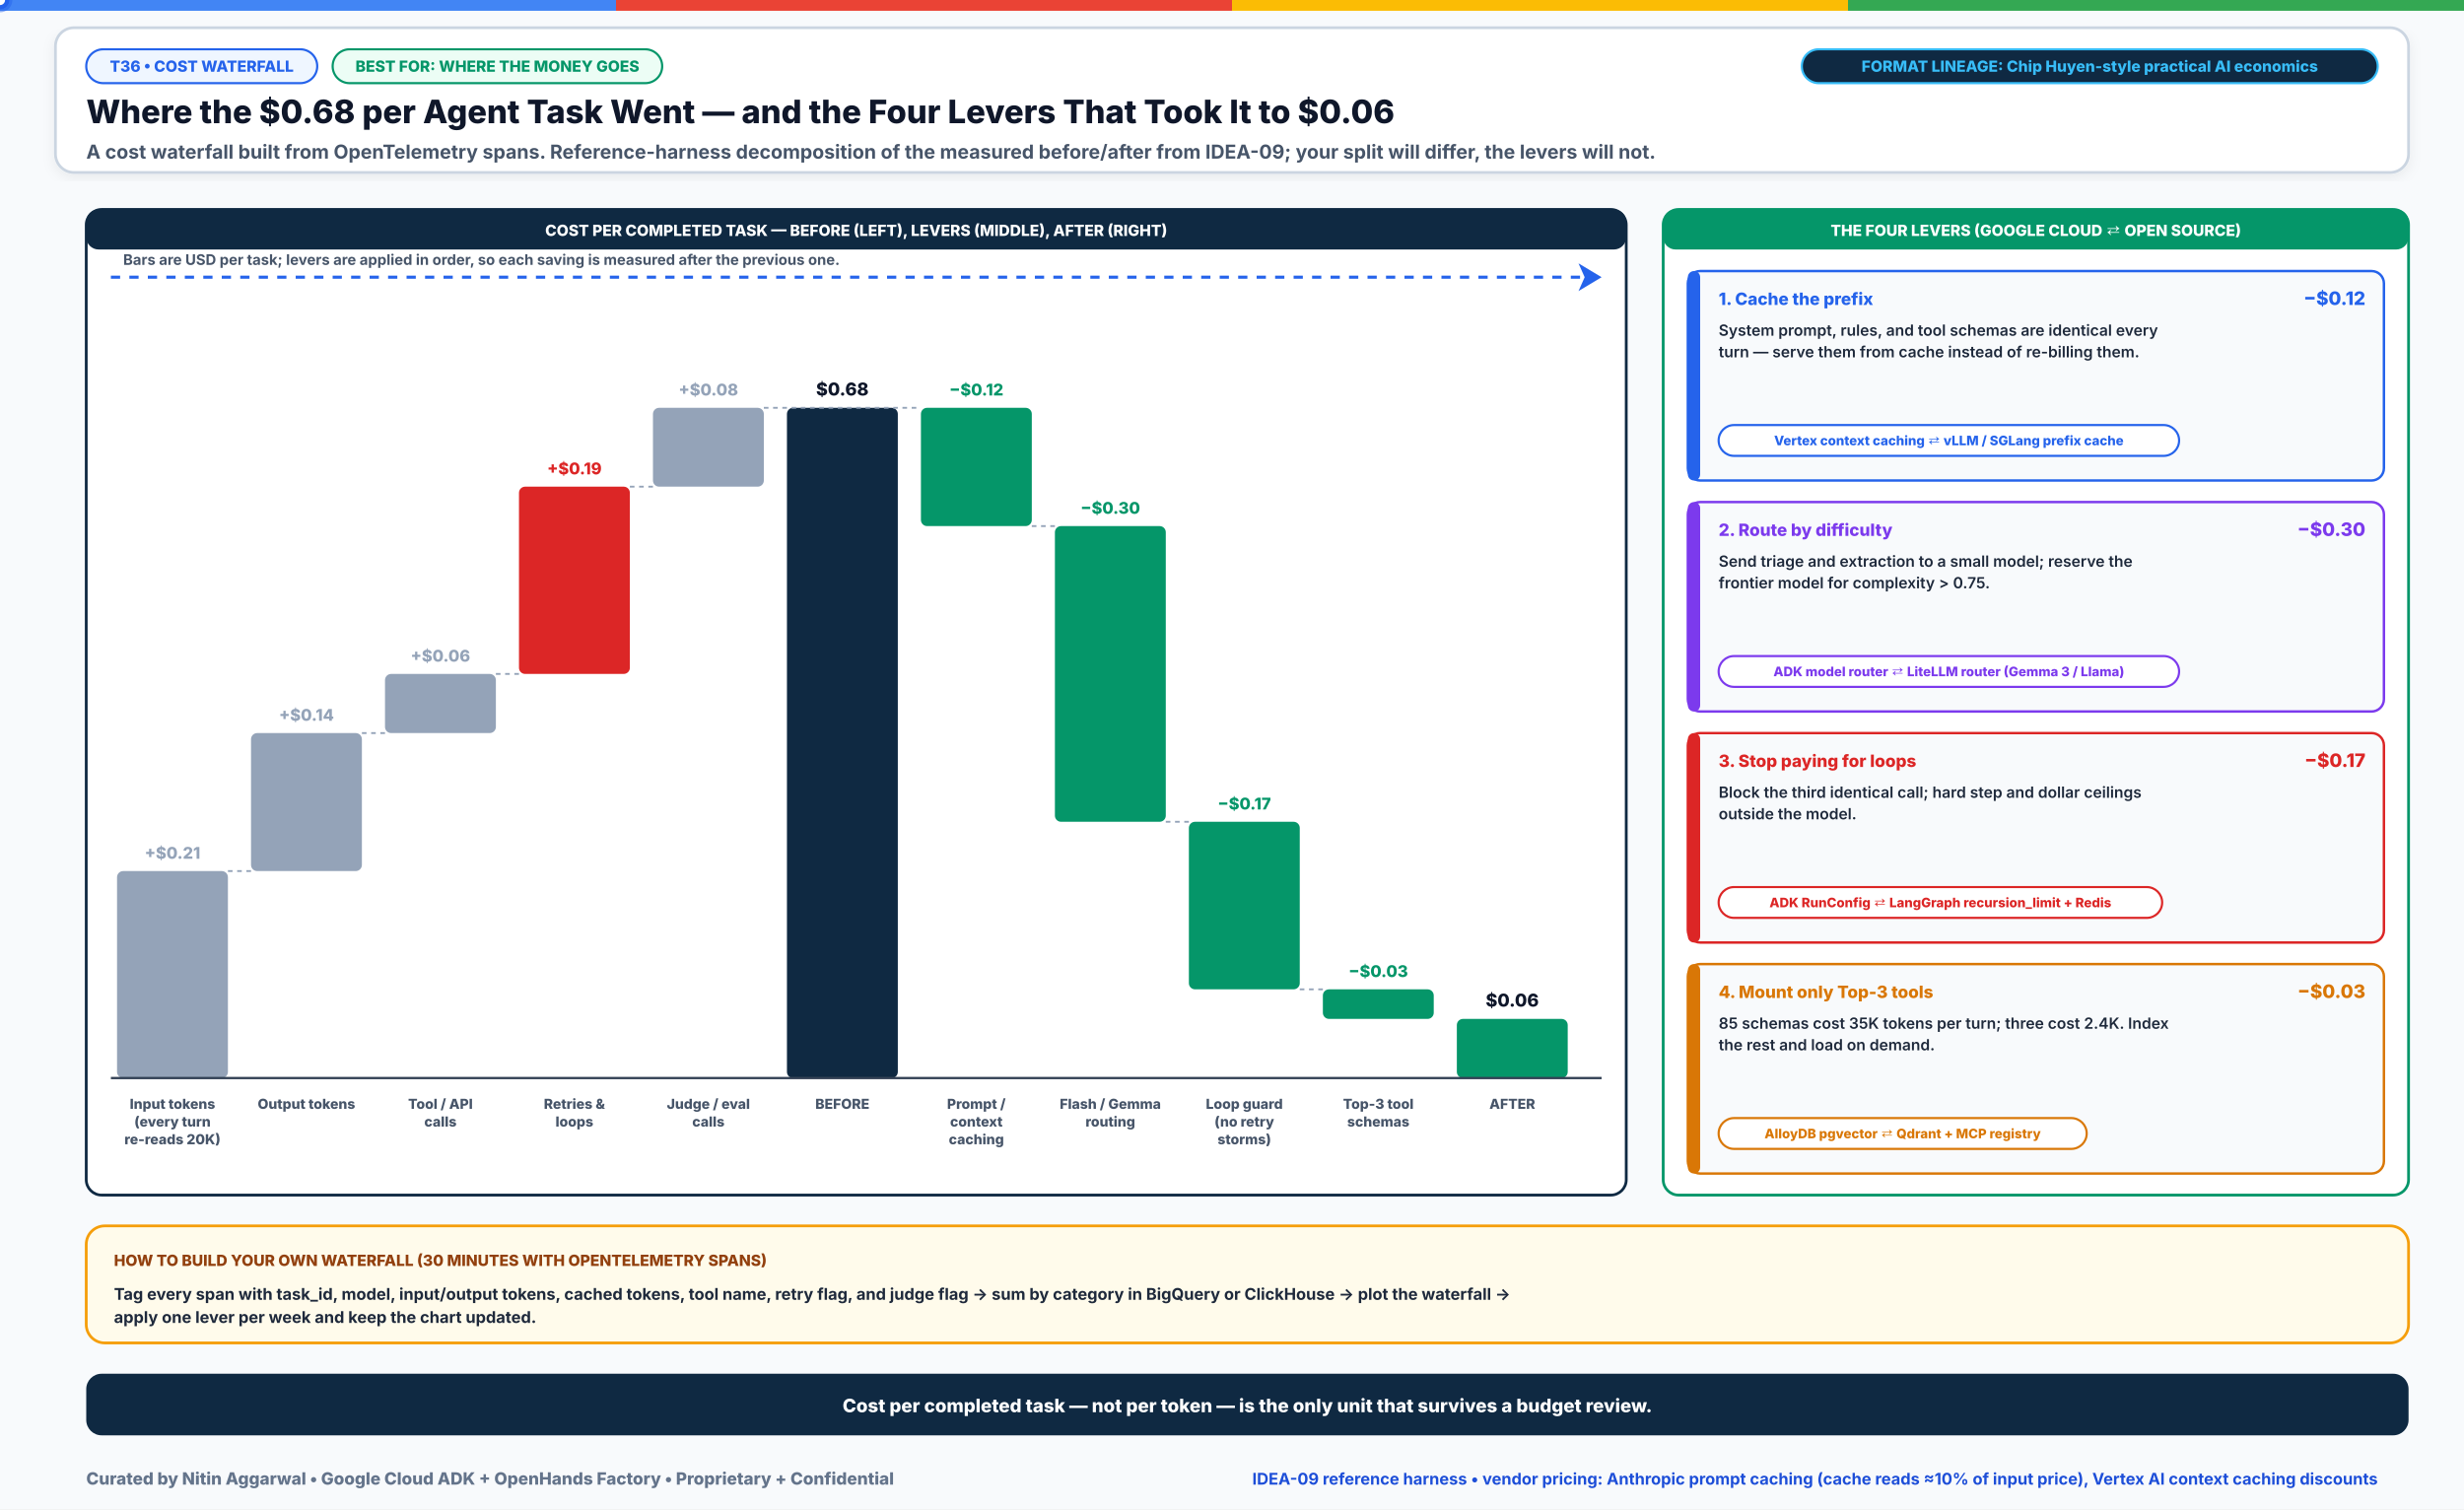
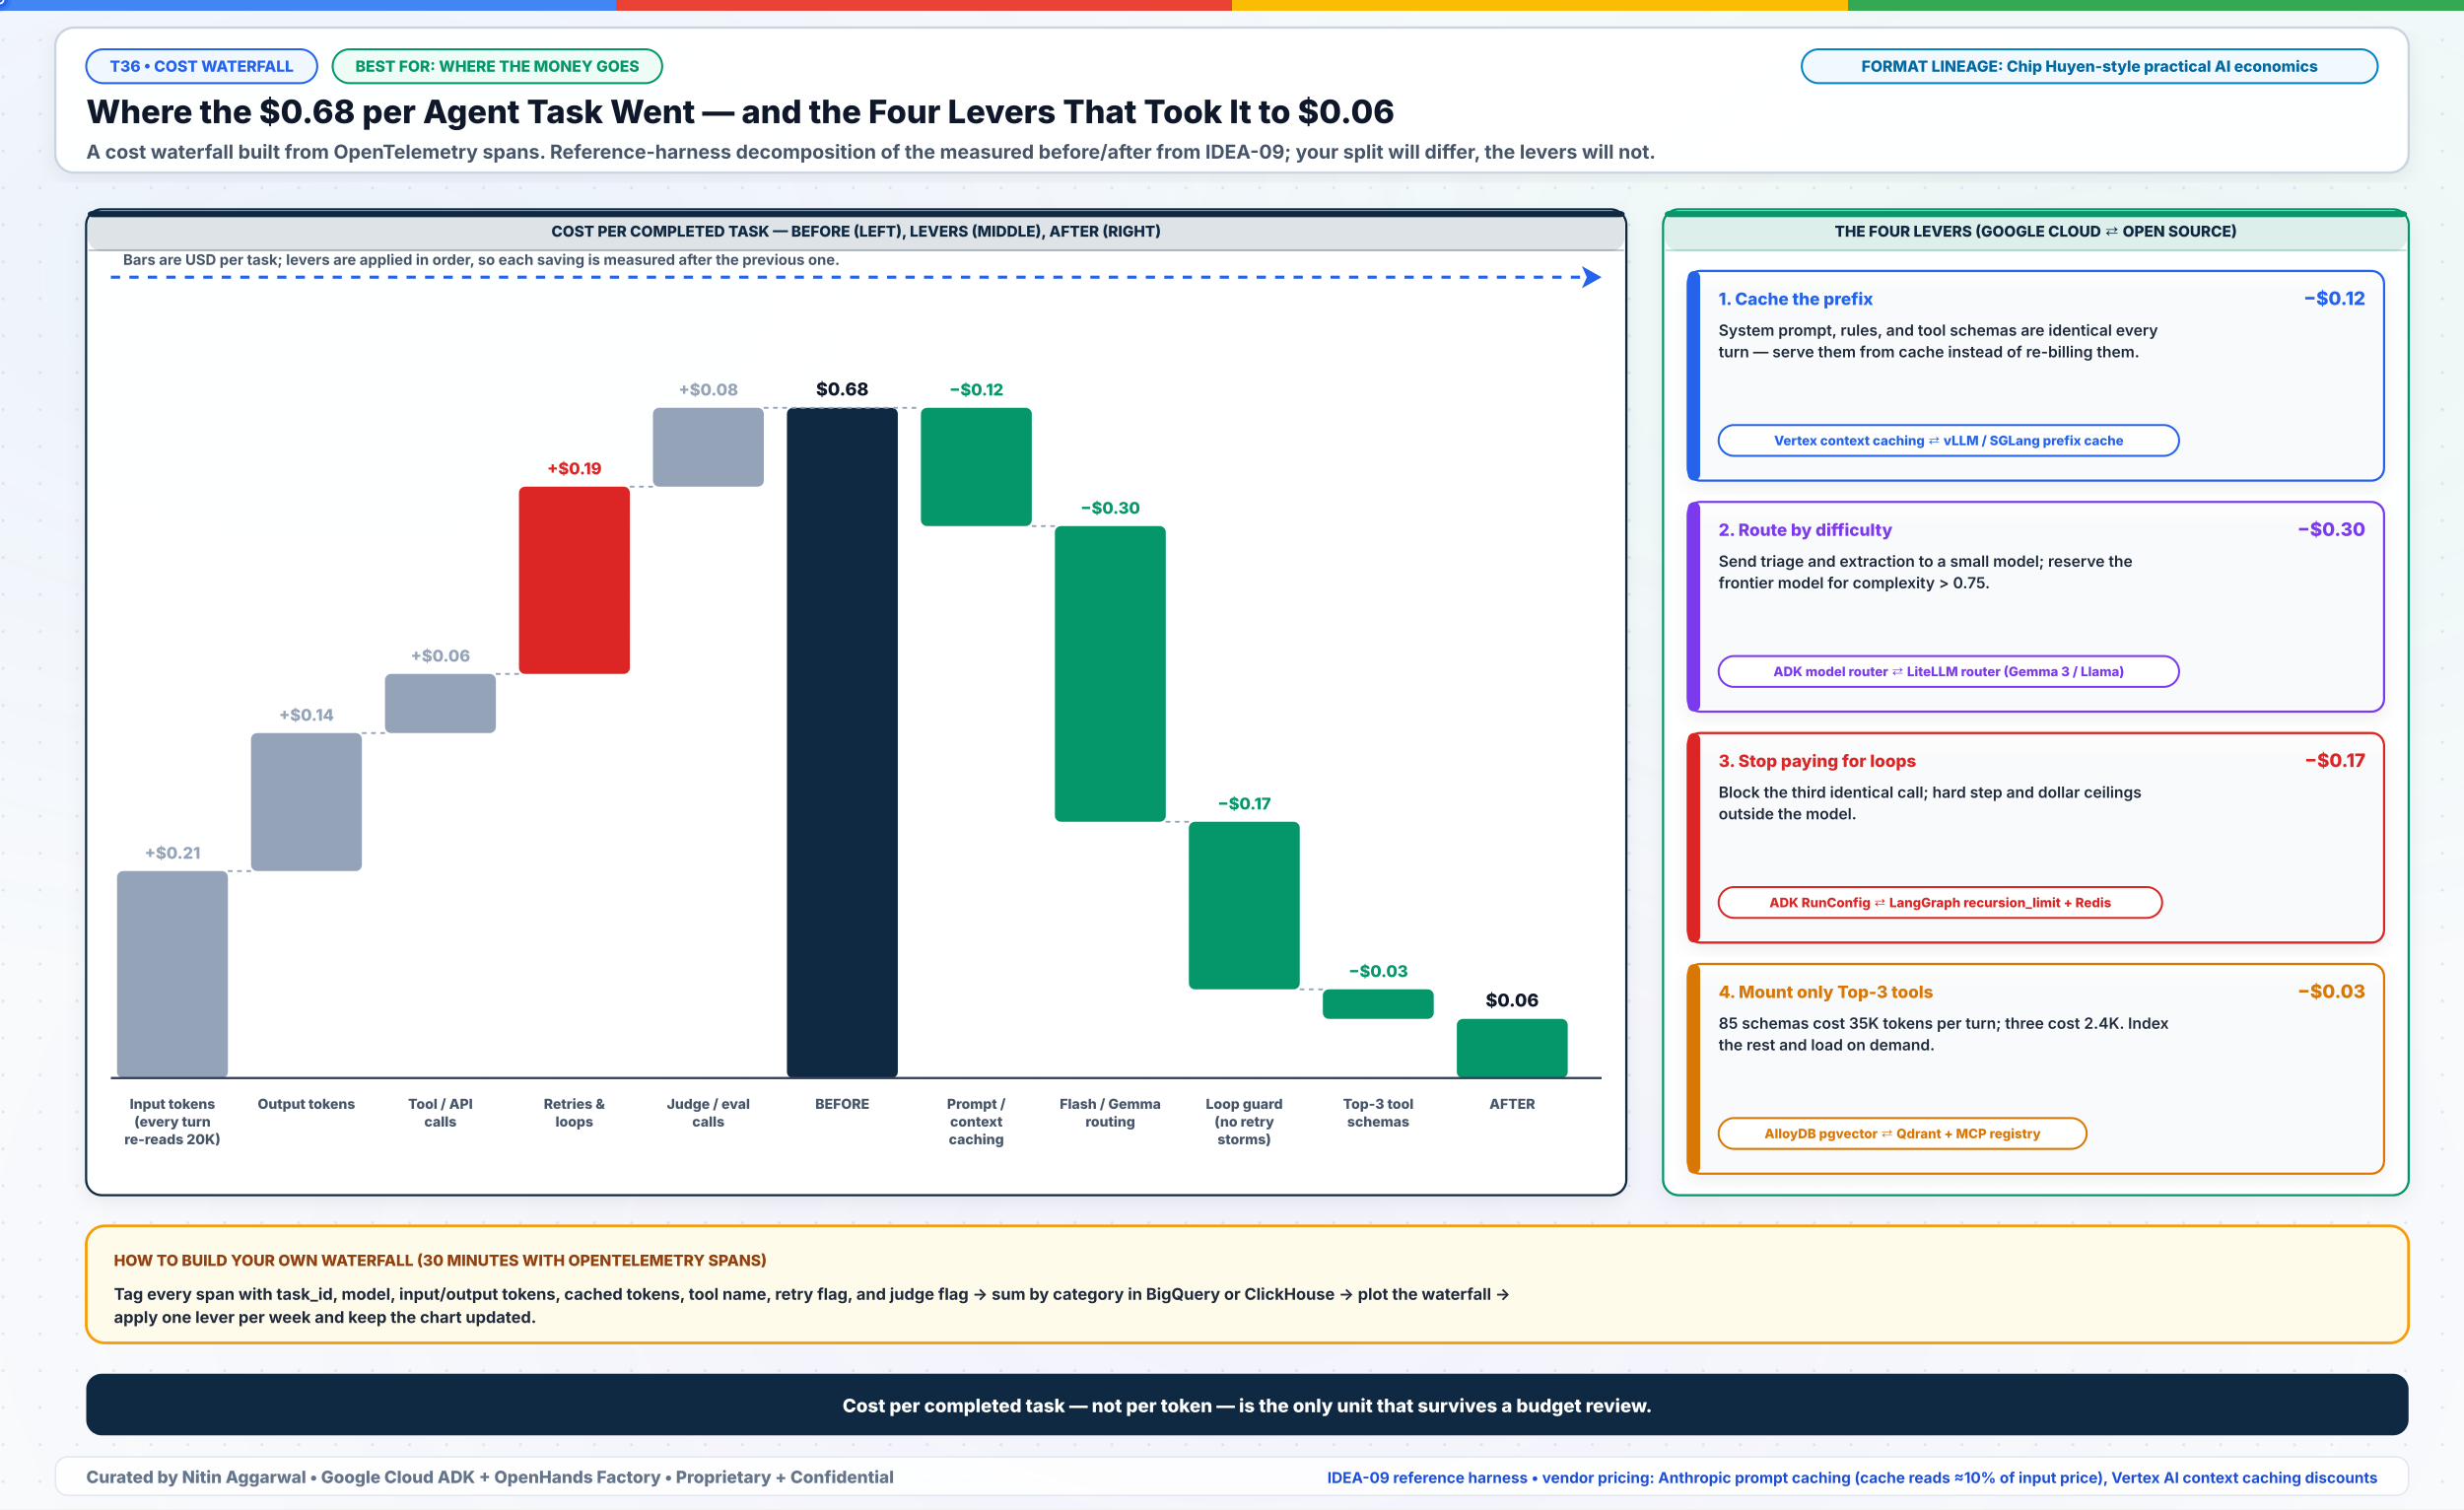
<svg xmlns="http://www.w3.org/2000/svg" viewBox="0 0 1600 980" width="1600" height="980">
  <defs>
-     <filter id="shadow" x="-2%" y="-2%" width="104%" height="108%">
-       <feDropShadow dx="0" dy="3" stdDeviation="4" flood-color="#0F172A" flood-opacity="0.06" />
+     <filter id="shadow" x="-3%" y="-3%" width="106%" height="110%">
+       <feDropShadow dx="0" dy="4" stdDeviation="6" flood-color="#0F172A" flood-opacity="0.065" />
    </filter>
+     <linearGradient id="glassCardGrad" x1="0" y1="0" x2="0" y2="1">
+       <stop offset="0%" stop-color="#FFFFFF" stop-opacity="0.96" />
+       <stop offset="100%" stop-color="#F8FAFC" stop-opacity="0.90" />
+     </linearGradient>
+     <linearGradient id="glassSheen" x1="0" y1="0" x2="0" y2="1">
+       <stop offset="0%" stop-color="#FFFFFF" stop-opacity="0.72" />
+       <stop offset="100%" stop-color="#FFFFFF" stop-opacity="0.0" />
+     </linearGradient>
+     <radialGradient id="meshBlue" cx="14%" cy="18%" r="48%">
+       <stop offset="0%" stop-color="#4285F4" stop-opacity="0.065" />
+       <stop offset="100%" stop-color="#4285F4" stop-opacity="0.0" />
+     </radialGradient>
+     <radialGradient id="meshEmerald" cx="86%" cy="20%" r="46%">
+       <stop offset="0%" stop-color="#10B981" stop-opacity="0.055" />
+       <stop offset="100%" stop-color="#10B981" stop-opacity="0.0" />
+     </radialGradient>
+     <radialGradient id="meshViolet" cx="50%" cy="84%" r="52%">
+       <stop offset="0%" stop-color="#8B5CF6" stop-opacity="0.048" />
+       <stop offset="100%" stop-color="#8B5CF6" stop-opacity="0.0" />
+     </radialGradient>
+     <pattern id="archGrid" width="24" height="24" patternUnits="userSpaceOnUse">
+       <circle cx="2" cy="2" r="1" fill="#94A3B8" fill-opacity="0.22" />
+     </pattern>
    <style>
@keyframes flowDash { from { stroke-dashoffset: 40; } to { stroke-dashoffset: 0; } }
.flow-line { animation: flowDash 1.0s linear infinite; }
@keyframes pulseStroke { 0%,100% { stroke-width: 2.4px; } 50% { stroke-width: 5px; } }
.pulse { animation: pulseStroke 2.2s ease-in-out infinite; }
@keyframes blink { 0%,100% { opacity: 1; } 50% { opacity: 0.35; } }
.blink { animation: blink 1.4s ease-in-out infinite; }
@keyframes growX { from { transform: scaleX(0.02); } to { transform: scaleX(1); } }
.grow-x { transform-box: fill-box; transform-origin: left center; animation: growX 1.5s ease-out 0.2s both; }
@keyframes breathe { 0%,100% { transform: scale(1); } 50% { transform: scale(1.05); } }
.breathe { transform-box: fill-box; transform-origin: center; animation: breathe 2.6s ease-in-out infinite; }
</style>
  </defs>
  <rect x="0.0" y="0.0" width="1600.0" height="980.0" rx="0" fill="#F8FAFC" />
+   <rect x="0" y="0" width="1600" height="980" fill="url(#meshBlue)" />
+   <rect x="0" y="0" width="1600" height="980" fill="url(#meshEmerald)" />
+   <rect x="0" y="0" width="1600" height="980" fill="url(#meshViolet)" />
+   <rect x="0" y="0" width="1600" height="980" fill="url(#archGrid)" />
  <rect x="0.0" y="0.0" width="400.0" height="7.0" rx="0" fill="#4285F4" />
  <rect x="400.0" y="0.0" width="400.0" height="7.0" rx="0" fill="#EA4335" />
  <rect x="800.0" y="0.0" width="400.0" height="7.0" rx="0" fill="#FBBC04" />
  <rect x="1200.0" y="0.0" width="400.0" height="7.0" rx="0" fill="#34A853" />
-   <rect x="36.0" y="18.0" width="1528.0" height="94.0" rx="12" fill="#FFFFFF" stroke="#CBD5E1" stroke-width="1.8" filter="url(#shadow)" />
-   <rect x="56.0" y="32.0" width="150" height="22" rx="11.0" fill="#EFF6FF" stroke="#2563EB" stroke-width="1.4" />
+   <rect x="36.0" y="18.0" width="1528.0" height="94.0" rx="12" fill="#FFFFFF" stroke="#CBD5E1" stroke-width="1.8" filter="url(#shadow)" fill-opacity="0.96" />
+   <rect x="37.2" y="19.2" width="1525.6" height="91.6" rx="10.8" fill="none" stroke="#FFFFFF" stroke-opacity="0.82" stroke-width="1" />
+   <rect x="38.0" y="19.8" width="1524.0" height="11.3" rx="9.8" fill="url(#glassSheen)" pointer-events="none" />
+   <rect x="56.0" y="32.0" width="150" height="22" rx="11.0" fill="#EFF6FF" fill-opacity="0.98" stroke="#2563EB" stroke-width="1.3" />
  <text x="131.0" y="46.6" font-family="Inter, -apple-system, Helvetica, Arial, sans-serif" font-size="10" font-weight="800" fill="#2563EB" text-anchor="middle">T36 • COST WATERFALL</text>
-   <rect x="216.0" y="32.0" width="214" height="22" rx="11.0" fill="#ECFDF5" stroke="#059669" stroke-width="1.4" />
+   <rect x="216.0" y="32.0" width="214" height="22" rx="11.0" fill="#ECFDF5" fill-opacity="0.98" stroke="#059669" stroke-width="1.3" />
  <text x="323.0" y="46.6" font-family="Inter, -apple-system, Helvetica, Arial, sans-serif" font-size="10" font-weight="800" fill="#059669" text-anchor="middle">BEST FOR: WHERE THE MONEY GOES</text>
-   <rect x="1170.0" y="32.0" width="374" height="22" rx="11.0" fill="#0F2942" stroke="#38BDF8" stroke-width="1.4" />
-   <text x="1357.0" y="46.6" font-family="Inter, -apple-system, Helvetica, Arial, sans-serif" font-size="10" font-weight="800" fill="#38BDF8" text-anchor="middle">FORMAT LINEAGE: Chip Huyen-style practical AI economics</text>
+   <rect x="1170.0" y="32.0" width="374" height="22" rx="11.0" fill="#F0F9FF" fill-opacity="0.98" stroke="#0284C7" stroke-width="1.3" />
+   <text x="1357.0" y="46.6" font-family="Inter, -apple-system, Helvetica, Arial, sans-serif" font-size="10" font-weight="800" fill="#0369A1" text-anchor="middle">FORMAT LINEAGE: Chip Huyen-style practical AI economics</text>
  <text x="56.0" y="80.0" font-family="Inter, -apple-system, Helvetica, Arial, sans-serif" font-size="21" font-weight="800" fill="#0F172A" text-anchor="start">Where the $0.68 per Agent Task Went — and the Four Levers That Took It to $0.06</text>
  <text x="56.0" y="103.0" font-family="Inter, -apple-system, Helvetica, Arial, sans-serif" font-size="12.5" font-weight="700" fill="#475569" text-anchor="start">A cost waterfall built from OpenTelemetry spans. Reference-harness decomposition of the measured before/after from IDEA-09; your split will differ, the levers will not.</text>
-   <rect x="56.0" y="136.0" width="1000.0" height="640.0" rx="10" fill="#FFFFFF" stroke="#0F2942" stroke-width="1.8" />
-   <rect x="56.0" y="136.0" width="1000.0" height="26.0" rx="8" fill="#0F2942" />
-   <text x="556.0" y="153.2" font-family="Inter, -apple-system, Helvetica, Arial, sans-serif" font-size="10" font-weight="800" fill="#FFFFFF" text-anchor="middle">COST PER COMPLETED TASK — BEFORE (LEFT), LEVERS (MIDDLE), AFTER (RIGHT)</text>
+   <rect x="56.0" y="136.0" width="1000.0" height="640.0" rx="10" fill="#FFFFFF" stroke="#0F2942" stroke-width="1.6" filter="url(#shadow)" fill-opacity="0.96" />
+   <rect x="57.2" y="137.2" width="997.6" height="637.6" rx="8.8" fill="none" stroke="#FFFFFF" stroke-opacity="0.82" stroke-width="1" />
+   <rect x="58.0" y="137.8" width="996.0" height="14.0" rx="7.8" fill="url(#glassSheen)" pointer-events="none" />
+   <rect x="57.0" y="137.0" width="998.0" height="26.0" rx="9" fill="#F8FAFC" />
+   <rect x="57.0" y="137.0" width="998.0" height="26.0" rx="9" fill="#0F2942" fill-opacity="0.11" />
+   <rect x="57.0" y="137.0" width="998.0" height="4.0" rx="3" fill="#0F2942" />
+   <line x1="57.5" y1="162.5" x2="1054.5" y2="162.5" stroke="#0F2942" stroke-opacity="0.28" stroke-width="1.2" />
+   <text x="556.0" y="153.7" font-family="Inter, -apple-system, Helvetica, Arial, sans-serif" font-size="9.8" font-weight="800" fill="#0F2942" text-anchor="middle">COST PER COMPLETED TASK — BEFORE (LEFT), LEVERS (MIDDLE), AFTER (RIGHT)</text>
  <rect x="76.0" y="565.6" width="72.0" height="134.4" rx="4" fill="#94A3B8" />
  <text x="112.0" y="557.6" font-family="Inter, -apple-system, Helvetica, Arial, sans-serif" font-size="10.5" font-weight="800" fill="#94A3B8" text-anchor="middle">+$0.21</text>
  <text x="112.0" y="720.0" font-family="Inter, -apple-system, Helvetica, Arial, sans-serif" font-size="9" font-weight="800" fill="#475569" text-anchor="middle">Input tokens</text>
  <text x="112.0" y="731.5" font-family="Inter, -apple-system, Helvetica, Arial, sans-serif" font-size="9" font-weight="800" fill="#475569" text-anchor="middle">(every turn</text>
  <text x="112.0" y="743.0" font-family="Inter, -apple-system, Helvetica, Arial, sans-serif" font-size="9" font-weight="800" fill="#475569" text-anchor="middle">re-reads 20K)</text>
  <rect x="163.0" y="476.0" width="72.0" height="89.6" rx="4" fill="#94A3B8" />
  <text x="199.0" y="468.0" font-family="Inter, -apple-system, Helvetica, Arial, sans-serif" font-size="10.5" font-weight="800" fill="#94A3B8" text-anchor="middle">+$0.14</text>
  <line x1="148" y1="565.6" x2="163" y2="565.6" stroke="#94A3B8" stroke-width="1.2" stroke-dasharray="3 3" />
  <text x="199.0" y="720.0" font-family="Inter, -apple-system, Helvetica, Arial, sans-serif" font-size="9" font-weight="800" fill="#475569" text-anchor="middle">Output tokens</text>
  <rect x="250.0" y="437.6" width="72.0" height="38.4" rx="4" fill="#94A3B8" />
  <text x="286.0" y="429.6" font-family="Inter, -apple-system, Helvetica, Arial, sans-serif" font-size="10.5" font-weight="800" fill="#94A3B8" text-anchor="middle">+$0.06</text>
  <line x1="235" y1="476.0" x2="250" y2="476.0" stroke="#94A3B8" stroke-width="1.2" stroke-dasharray="3 3" />
  <text x="286.0" y="720.0" font-family="Inter, -apple-system, Helvetica, Arial, sans-serif" font-size="9" font-weight="800" fill="#475569" text-anchor="middle">Tool / API</text>
  <text x="286.0" y="731.5" font-family="Inter, -apple-system, Helvetica, Arial, sans-serif" font-size="9" font-weight="800" fill="#475569" text-anchor="middle">calls</text>
  <rect x="337.0" y="316.0" width="72.0" height="121.6" rx="4" fill="#DC2626" />
  <text x="373.0" y="308.0" font-family="Inter, -apple-system, Helvetica, Arial, sans-serif" font-size="10.5" font-weight="800" fill="#DC2626" text-anchor="middle">+$0.19</text>
  <line x1="322" y1="437.6" x2="337" y2="437.6" stroke="#94A3B8" stroke-width="1.2" stroke-dasharray="3 3" />
  <text x="373.0" y="720.0" font-family="Inter, -apple-system, Helvetica, Arial, sans-serif" font-size="9" font-weight="800" fill="#475569" text-anchor="middle">Retries &amp;</text>
  <text x="373.0" y="731.5" font-family="Inter, -apple-system, Helvetica, Arial, sans-serif" font-size="9" font-weight="800" fill="#475569" text-anchor="middle">loops</text>
  <rect x="424.0" y="264.8" width="72.0" height="51.2" rx="4" fill="#94A3B8" />
  <text x="460.0" y="256.8" font-family="Inter, -apple-system, Helvetica, Arial, sans-serif" font-size="10.5" font-weight="800" fill="#94A3B8" text-anchor="middle">+$0.08</text>
  <line x1="409" y1="316.0" x2="424" y2="316.0" stroke="#94A3B8" stroke-width="1.2" stroke-dasharray="3 3" />
  <text x="460.0" y="720.0" font-family="Inter, -apple-system, Helvetica, Arial, sans-serif" font-size="9" font-weight="800" fill="#475569" text-anchor="middle">Judge / eval</text>
  <text x="460.0" y="731.5" font-family="Inter, -apple-system, Helvetica, Arial, sans-serif" font-size="9" font-weight="800" fill="#475569" text-anchor="middle">calls</text>
  <rect x="511.0" y="264.8" width="72.0" height="435.2" rx="4" fill="#0F2942" />
  <text x="547.0" y="256.8" font-family="Inter, -apple-system, Helvetica, Arial, sans-serif" font-size="11.5" font-weight="800" fill="#0F172A" text-anchor="middle">$0.68</text>
  <text x="547.0" y="720.0" font-family="Inter, -apple-system, Helvetica, Arial, sans-serif" font-size="9" font-weight="800" fill="#475569" text-anchor="middle">BEFORE</text>
  <rect x="598.0" y="264.8" width="72.0" height="76.8" rx="4" fill="#059669" />
  <text x="634.0" y="256.8" font-family="Inter, -apple-system, Helvetica, Arial, sans-serif" font-size="10.5" font-weight="800" fill="#059669" text-anchor="middle">−$0.12</text>
  <line x1="496" y1="264.8" x2="598" y2="264.8" stroke="#94A3B8" stroke-width="1.2" stroke-dasharray="3 3" />
  <text x="634.0" y="720.0" font-family="Inter, -apple-system, Helvetica, Arial, sans-serif" font-size="9" font-weight="800" fill="#475569" text-anchor="middle">Prompt /</text>
  <text x="634.0" y="731.5" font-family="Inter, -apple-system, Helvetica, Arial, sans-serif" font-size="9" font-weight="800" fill="#475569" text-anchor="middle">context</text>
  <text x="634.0" y="743.0" font-family="Inter, -apple-system, Helvetica, Arial, sans-serif" font-size="9" font-weight="800" fill="#475569" text-anchor="middle">caching</text>
  <rect x="685.0" y="341.6" width="72.0" height="192.0" rx="4" fill="#059669" />
  <text x="721.0" y="333.6" font-family="Inter, -apple-system, Helvetica, Arial, sans-serif" font-size="10.5" font-weight="800" fill="#059669" text-anchor="middle">−$0.30</text>
  <line x1="670" y1="341.6" x2="685" y2="341.6" stroke="#94A3B8" stroke-width="1.2" stroke-dasharray="3 3" />
  <text x="721.0" y="720.0" font-family="Inter, -apple-system, Helvetica, Arial, sans-serif" font-size="9" font-weight="800" fill="#475569" text-anchor="middle">Flash / Gemma</text>
  <text x="721.0" y="731.5" font-family="Inter, -apple-system, Helvetica, Arial, sans-serif" font-size="9" font-weight="800" fill="#475569" text-anchor="middle">routing</text>
  <rect x="772.0" y="533.6" width="72.0" height="108.8" rx="4" fill="#059669" />
  <text x="808.0" y="525.6" font-family="Inter, -apple-system, Helvetica, Arial, sans-serif" font-size="10.5" font-weight="800" fill="#059669" text-anchor="middle">−$0.17</text>
  <line x1="757" y1="533.6" x2="772" y2="533.6" stroke="#94A3B8" stroke-width="1.2" stroke-dasharray="3 3" />
  <text x="808.0" y="720.0" font-family="Inter, -apple-system, Helvetica, Arial, sans-serif" font-size="9" font-weight="800" fill="#475569" text-anchor="middle">Loop guard</text>
  <text x="808.0" y="731.5" font-family="Inter, -apple-system, Helvetica, Arial, sans-serif" font-size="9" font-weight="800" fill="#475569" text-anchor="middle">(no retry</text>
  <text x="808.0" y="743.0" font-family="Inter, -apple-system, Helvetica, Arial, sans-serif" font-size="9" font-weight="800" fill="#475569" text-anchor="middle">storms)</text>
  <rect x="859.0" y="642.4" width="72.0" height="19.2" rx="4" fill="#059669" />
  <text x="895.0" y="634.4" font-family="Inter, -apple-system, Helvetica, Arial, sans-serif" font-size="10.5" font-weight="800" fill="#059669" text-anchor="middle">−$0.03</text>
  <line x1="844" y1="642.4" x2="859" y2="642.4" stroke="#94A3B8" stroke-width="1.2" stroke-dasharray="3 3" />
  <text x="895.0" y="720.0" font-family="Inter, -apple-system, Helvetica, Arial, sans-serif" font-size="9" font-weight="800" fill="#475569" text-anchor="middle">Top-3 tool</text>
  <text x="895.0" y="731.5" font-family="Inter, -apple-system, Helvetica, Arial, sans-serif" font-size="9" font-weight="800" fill="#475569" text-anchor="middle">schemas</text>
  <rect x="946.0" y="661.6" width="72.0" height="38.4" rx="4" fill="#059669" />
  <text x="982.0" y="653.6" font-family="Inter, -apple-system, Helvetica, Arial, sans-serif" font-size="11.5" font-weight="800" fill="#0F172A" text-anchor="middle">$0.06</text>
  <text x="982.0" y="720.0" font-family="Inter, -apple-system, Helvetica, Arial, sans-serif" font-size="9" font-weight="800" fill="#475569" text-anchor="middle">AFTER</text>
  <line x1="72" y1="700" x2="1040" y2="700" stroke="#334155" stroke-width="1.5" />
-   <path d="M 72.0 180.0 L 1030.0 180.0" class="flow-line" fill="none" stroke="#2563EB" stroke-width="2" stroke-linejoin="round" stroke-dasharray="6 6" stroke-dashoffset="0.0" />
-   <polygon points="0,0 -15,-9 -11,0 -15,9" fill="#2563EB" transform="translate(1040.0 180.0) rotate(0.0)" />
+   <path d="M 72.0 180.0 L 1030.0 180.0" class="flow-line" fill="none" stroke="#2563EB" stroke-width="2.0" stroke-linejoin="round" stroke-dasharray="6 6" stroke-dashoffset="0.0" />
+   <polygon points="1040.0,180.0 1027.2,172.8 1030.4,180.0 1027.2,187.2" fill="#2563EB" />
  <g>
-     <circle r="8" fill="#2563EB" fill-opacity="0.26" />
-     <circle r="4.6" fill="#FFFFFF" stroke="#2563EB" stroke-width="2.6" />
+     <circle r="7.4" fill="#2563EB" fill-opacity="0.15" />
+     <circle r="5.0" fill="#2563EB" fill-opacity="0.28" />
+     <circle r="3.8" fill="#FFFFFF" stroke="#2563EB" stroke-width="2.0" />
+     <circle r="1.7" fill="#2563EB" />
    <animateMotion dur="4.00s" begin="-0.00s" repeatCount="indefinite" path="M 72.0 180.0 L 1030.0 180.0" />
  </g>
  <g>
-     <circle r="8" fill="#2563EB" fill-opacity="0.26" />
-     <circle r="4.6" fill="#FFFFFF" stroke="#2563EB" stroke-width="2.6" />
+     <circle r="7.4" fill="#2563EB" fill-opacity="0.15" />
+     <circle r="5.0" fill="#2563EB" fill-opacity="0.28" />
+     <circle r="3.8" fill="#FFFFFF" stroke="#2563EB" stroke-width="2.0" />
+     <circle r="1.7" fill="#2563EB" />
    <animateMotion dur="4.00s" begin="-2.00s" repeatCount="indefinite" path="M 72.0 180.0 L 1030.0 180.0" />
  </g>
  <text x="80.0" y="172.0" font-family="Inter, -apple-system, Helvetica, Arial, sans-serif" font-size="9.5" font-weight="700" fill="#475569" text-anchor="start">Bars are USD per task; levers are applied in order, so each saving is measured after the previous one.</text>
-   <rect x="1080.0" y="136.0" width="484.0" height="640.0" rx="10" fill="#FFFFFF" stroke="#059669" stroke-width="1.8" />
-   <rect x="1080.0" y="136.0" width="484.0" height="26.0" rx="8" fill="#059669" />
-   <text x="1322.0" y="153.2" font-family="Inter, -apple-system, Helvetica, Arial, sans-serif" font-size="10" font-weight="800" fill="#FFFFFF" text-anchor="middle">THE FOUR LEVERS (GOOGLE CLOUD ⇄ OPEN SOURCE)</text>
-   <rect x="1096.0" y="176.0" width="452.0" height="136.0" rx="8" fill="#F8FAFC" stroke="#2563EB" stroke-width="1.6" />
+   <rect x="1080.0" y="136.0" width="484.0" height="640.0" rx="10" fill="#FFFFFF" stroke="#059669" stroke-width="1.6" filter="url(#shadow)" fill-opacity="0.96" />
+   <rect x="1081.2" y="137.2" width="481.6" height="637.6" rx="8.8" fill="none" stroke="#FFFFFF" stroke-opacity="0.82" stroke-width="1" />
+   <rect x="1082.0" y="137.8" width="480.0" height="14.0" rx="7.8" fill="url(#glassSheen)" pointer-events="none" />
+   <rect x="1081.0" y="137.0" width="482.0" height="26.0" rx="9" fill="#F8FAFC" />
+   <rect x="1081.0" y="137.0" width="482.0" height="26.0" rx="9" fill="#059669" fill-opacity="0.11" />
+   <rect x="1081.0" y="137.0" width="482.0" height="4.0" rx="3" fill="#059669" />
+   <line x1="1081.5" y1="162.5" x2="1562.5" y2="162.5" stroke="#059669" stroke-opacity="0.28" stroke-width="1.2" />
+   <text x="1322.0" y="153.7" font-family="Inter, -apple-system, Helvetica, Arial, sans-serif" font-size="9.8" font-weight="800" fill="#0F2942" text-anchor="middle">THE FOUR LEVERS (GOOGLE CLOUD ⇄ OPEN SOURCE)</text>
+   <rect x="1096.0" y="176.0" width="452.0" height="136.0" rx="8" fill="#F8FAFC" stroke="#2563EB" stroke-width="1.6" filter="url(#shadow)" fill-opacity="0.96" />
+   <rect x="1097.2" y="177.2" width="449.6" height="133.6" rx="6.8" fill="none" stroke="#FFFFFF" stroke-opacity="0.82" stroke-width="1" />
+   <rect x="1098.0" y="177.8" width="448.0" height="14.0" rx="5.8" fill="url(#glassSheen)" pointer-events="none" />
  <rect x="1096.0" y="176.0" width="8.0" height="136.0" rx="4" fill="#2563EB" />
  <text x="1116.0" y="198.0" font-family="Inter, -apple-system, Helvetica, Arial, sans-serif" font-size="11" font-weight="800" fill="#2563EB" text-anchor="start">1. Cache the prefix</text>
  <text x="1536.0" y="198.0" font-family="Inter, -apple-system, Helvetica, Arial, sans-serif" font-size="12" font-weight="800" fill="#2563EB" text-anchor="end">−$0.12</text>
  <text x="1116.0" y="218.0" font-family="Inter, -apple-system, Helvetica, Arial, sans-serif" font-size="10" font-weight="600" fill="#1E293B" text-anchor="start">System prompt, rules, and tool schemas are identical every</text>
  <text x="1116.0" y="232.0" font-family="Inter, -apple-system, Helvetica, Arial, sans-serif" font-size="10" font-weight="600" fill="#1E293B" text-anchor="start">turn — serve them from cache instead of re-billing them.</text>
-   <rect x="1116.0" y="276.0" width="299" height="20" rx="10.0" fill="#FFFFFF" stroke="#2563EB" stroke-width="1.4" />
+   <rect x="1116.0" y="276.0" width="299" height="20" rx="10.0" fill="#FFFFFF" fill-opacity="0.98" stroke="#2563EB" stroke-width="1.3" />
  <text x="1265.5" y="289.1" font-family="Inter, -apple-system, Helvetica, Arial, sans-serif" font-size="8.5" font-weight="800" fill="#2563EB" text-anchor="middle">Vertex context caching ⇄ vLLM / SGLang prefix cache</text>
-   <rect x="1096.0" y="326.0" width="452.0" height="136.0" rx="8" fill="#F8FAFC" stroke="#7C3AED" stroke-width="1.6" />
+   <rect x="1096.0" y="326.0" width="452.0" height="136.0" rx="8" fill="#F8FAFC" stroke="#7C3AED" stroke-width="1.6" filter="url(#shadow)" fill-opacity="0.96" />
+   <rect x="1097.2" y="327.2" width="449.6" height="133.6" rx="6.8" fill="none" stroke="#FFFFFF" stroke-opacity="0.82" stroke-width="1" />
+   <rect x="1098.0" y="327.8" width="448.0" height="14.0" rx="5.8" fill="url(#glassSheen)" pointer-events="none" />
  <rect x="1096.0" y="326.0" width="8.0" height="136.0" rx="4" fill="#7C3AED" />
  <text x="1116.0" y="348.0" font-family="Inter, -apple-system, Helvetica, Arial, sans-serif" font-size="11" font-weight="800" fill="#7C3AED" text-anchor="start">2. Route by difficulty</text>
  <text x="1536.0" y="348.0" font-family="Inter, -apple-system, Helvetica, Arial, sans-serif" font-size="12" font-weight="800" fill="#7C3AED" text-anchor="end">−$0.30</text>
  <text x="1116.0" y="368.0" font-family="Inter, -apple-system, Helvetica, Arial, sans-serif" font-size="10" font-weight="600" fill="#1E293B" text-anchor="start">Send triage and extraction to a small model; reserve the</text>
  <text x="1116.0" y="382.0" font-family="Inter, -apple-system, Helvetica, Arial, sans-serif" font-size="10" font-weight="600" fill="#1E293B" text-anchor="start">frontier model for complexity &gt; 0.75.</text>
-   <rect x="1116.0" y="426.0" width="299" height="20" rx="10.0" fill="#FFFFFF" stroke="#7C3AED" stroke-width="1.4" />
+   <rect x="1116.0" y="426.0" width="299" height="20" rx="10.0" fill="#FFFFFF" fill-opacity="0.98" stroke="#7C3AED" stroke-width="1.3" />
  <text x="1265.5" y="439.1" font-family="Inter, -apple-system, Helvetica, Arial, sans-serif" font-size="8.5" font-weight="800" fill="#7C3AED" text-anchor="middle">ADK model router ⇄ LiteLLM router (Gemma 3 / Llama)</text>
-   <rect x="1096.0" y="476.0" width="452.0" height="136.0" rx="8" fill="#F8FAFC" stroke="#DC2626" stroke-width="1.6" />
+   <rect x="1096.0" y="476.0" width="452.0" height="136.0" rx="8" fill="#F8FAFC" stroke="#DC2626" stroke-width="1.6" filter="url(#shadow)" fill-opacity="0.96" />
+   <rect x="1097.2" y="477.2" width="449.6" height="133.6" rx="6.8" fill="none" stroke="#FFFFFF" stroke-opacity="0.82" stroke-width="1" />
+   <rect x="1098.0" y="477.8" width="448.0" height="14.0" rx="5.8" fill="url(#glassSheen)" pointer-events="none" />
  <rect x="1096.0" y="476.0" width="8.0" height="136.0" rx="4" fill="#DC2626" />
  <text x="1116.0" y="498.0" font-family="Inter, -apple-system, Helvetica, Arial, sans-serif" font-size="11" font-weight="800" fill="#DC2626" text-anchor="start">3. Stop paying for loops</text>
  <text x="1536.0" y="498.0" font-family="Inter, -apple-system, Helvetica, Arial, sans-serif" font-size="12" font-weight="800" fill="#DC2626" text-anchor="end">−$0.17</text>
  <text x="1116.0" y="518.0" font-family="Inter, -apple-system, Helvetica, Arial, sans-serif" font-size="10" font-weight="600" fill="#1E293B" text-anchor="start">Block the third identical call; hard step and dollar ceilings</text>
  <text x="1116.0" y="532.0" font-family="Inter, -apple-system, Helvetica, Arial, sans-serif" font-size="10" font-weight="600" fill="#1E293B" text-anchor="start">outside the model.</text>
-   <rect x="1116.0" y="576.0" width="288" height="20" rx="10.0" fill="#FFFFFF" stroke="#DC2626" stroke-width="1.4" />
+   <rect x="1116.0" y="576.0" width="288" height="20" rx="10.0" fill="#FFFFFF" fill-opacity="0.98" stroke="#DC2626" stroke-width="1.3" />
  <text x="1260.0" y="589.1" font-family="Inter, -apple-system, Helvetica, Arial, sans-serif" font-size="8.5" font-weight="800" fill="#DC2626" text-anchor="middle">ADK RunConfig ⇄ LangGraph recursion_limit + Redis</text>
-   <rect x="1096.0" y="626.0" width="452.0" height="136.0" rx="8" fill="#F8FAFC" stroke="#D97706" stroke-width="1.6" />
+   <rect x="1096.0" y="626.0" width="452.0" height="136.0" rx="8" fill="#F8FAFC" stroke="#D97706" stroke-width="1.6" filter="url(#shadow)" fill-opacity="0.96" />
+   <rect x="1097.2" y="627.2" width="449.6" height="133.6" rx="6.8" fill="none" stroke="#FFFFFF" stroke-opacity="0.82" stroke-width="1" />
+   <rect x="1098.0" y="627.8" width="448.0" height="14.0" rx="5.8" fill="url(#glassSheen)" pointer-events="none" />
  <rect x="1096.0" y="626.0" width="8.0" height="136.0" rx="4" fill="#D97706" />
  <text x="1116.0" y="648.0" font-family="Inter, -apple-system, Helvetica, Arial, sans-serif" font-size="11" font-weight="800" fill="#D97706" text-anchor="start">4. Mount only Top-3 tools</text>
  <text x="1536.0" y="648.0" font-family="Inter, -apple-system, Helvetica, Arial, sans-serif" font-size="12" font-weight="800" fill="#D97706" text-anchor="end">−$0.03</text>
  <text x="1116.0" y="668.0" font-family="Inter, -apple-system, Helvetica, Arial, sans-serif" font-size="10" font-weight="600" fill="#1E293B" text-anchor="start">85 schemas cost 35K tokens per turn; three cost 2.4K. Index</text>
  <text x="1116.0" y="682.0" font-family="Inter, -apple-system, Helvetica, Arial, sans-serif" font-size="10" font-weight="600" fill="#1E293B" text-anchor="start">the rest and load on demand.</text>
-   <rect x="1116.0" y="726.0" width="239" height="20" rx="10.0" fill="#FFFFFF" stroke="#D97706" stroke-width="1.4" />
+   <rect x="1116.0" y="726.0" width="239" height="20" rx="10.0" fill="#FFFFFF" fill-opacity="0.98" stroke="#D97706" stroke-width="1.3" />
  <text x="1235.5" y="739.1" font-family="Inter, -apple-system, Helvetica, Arial, sans-serif" font-size="8.5" font-weight="800" fill="#D97706" text-anchor="middle">AlloyDB pgvector ⇄ Qdrant + MCP registry</text>
  <rect x="56.0" y="796.0" width="1508.0" height="76.0" rx="12" fill="#FFFBEB" stroke="#F59E0B" stroke-width="1.8" />
  <text x="74.0" y="822.0" font-family="Inter, -apple-system, Helvetica, Arial, sans-serif" font-size="10" font-weight="800" fill="#92400E" text-anchor="start">HOW TO BUILD YOUR OWN WATERFALL (30 MINUTES WITH OPENTELEMETRY SPANS)</text>
  <text x="74.0" y="844.0" font-family="Inter, -apple-system, Helvetica, Arial, sans-serif" font-size="10.5" font-weight="700" fill="#1E293B" text-anchor="start">Tag every span with task_id, model, input/output tokens, cached tokens, tool name, retry flag, and judge flag → sum by category in BigQuery or ClickHouse → plot the waterfall →</text>
  <text x="74.0" y="859.0" font-family="Inter, -apple-system, Helvetica, Arial, sans-serif" font-size="10.5" font-weight="700" fill="#1E293B" text-anchor="start">apply one lever per week and keep the chart updated.</text>
  <rect x="56.0" y="892.0" width="1508.0" height="40.0" rx="10" fill="#0F2942" />
  <text x="810.0" y="917.0" font-family="Inter, -apple-system, Helvetica, Arial, sans-serif" font-size="12" font-weight="800" fill="#FFFFFF" text-anchor="middle">Cost per completed task — not per token — is the only unit that survives a budget review.</text>
-   <text x="56.0" y="964.0" font-family="Inter, -apple-system, Helvetica, Arial, sans-serif" font-size="11" font-weight="800" fill="#64748B" text-anchor="start">Curated by Nitin Aggarwal  •  Google Cloud ADK + OpenHands Factory  •  Proprietary + Confidential</text>
-   <text x="1544.0" y="964.0" font-family="Inter, -apple-system, Helvetica, Arial, sans-serif" font-size="10.5" font-weight="700" fill="#1D4ED8" text-anchor="end">IDEA-09 reference harness • vendor pricing: Anthropic prompt caching (cache reads ≈10% of input price), Vertex AI context caching discounts</text>
+   <rect x="36" y="946" width="1528" height="25" rx="8" fill="#FFFFFF" fill-opacity="0.86" stroke="#E2E8F0" stroke-width="1" />
+   <text x="56.0" y="963.0" font-family="Inter, -apple-system, Helvetica, Arial, sans-serif" font-size="11" font-weight="800" fill="#64748B" text-anchor="start">Curated by Nitin Aggarwal  •  Google Cloud ADK + OpenHands Factory  •  Proprietary + Confidential</text>
+   <text x="1544.0" y="963.0" font-family="Inter, -apple-system, Helvetica, Arial, sans-serif" font-size="9.8" font-weight="700" fill="#1D4ED8" text-anchor="end">IDEA-09 reference harness • vendor pricing: Anthropic prompt caching (cache reads ≈10% of input price), Vertex AI context caching discounts</text>
</svg>
